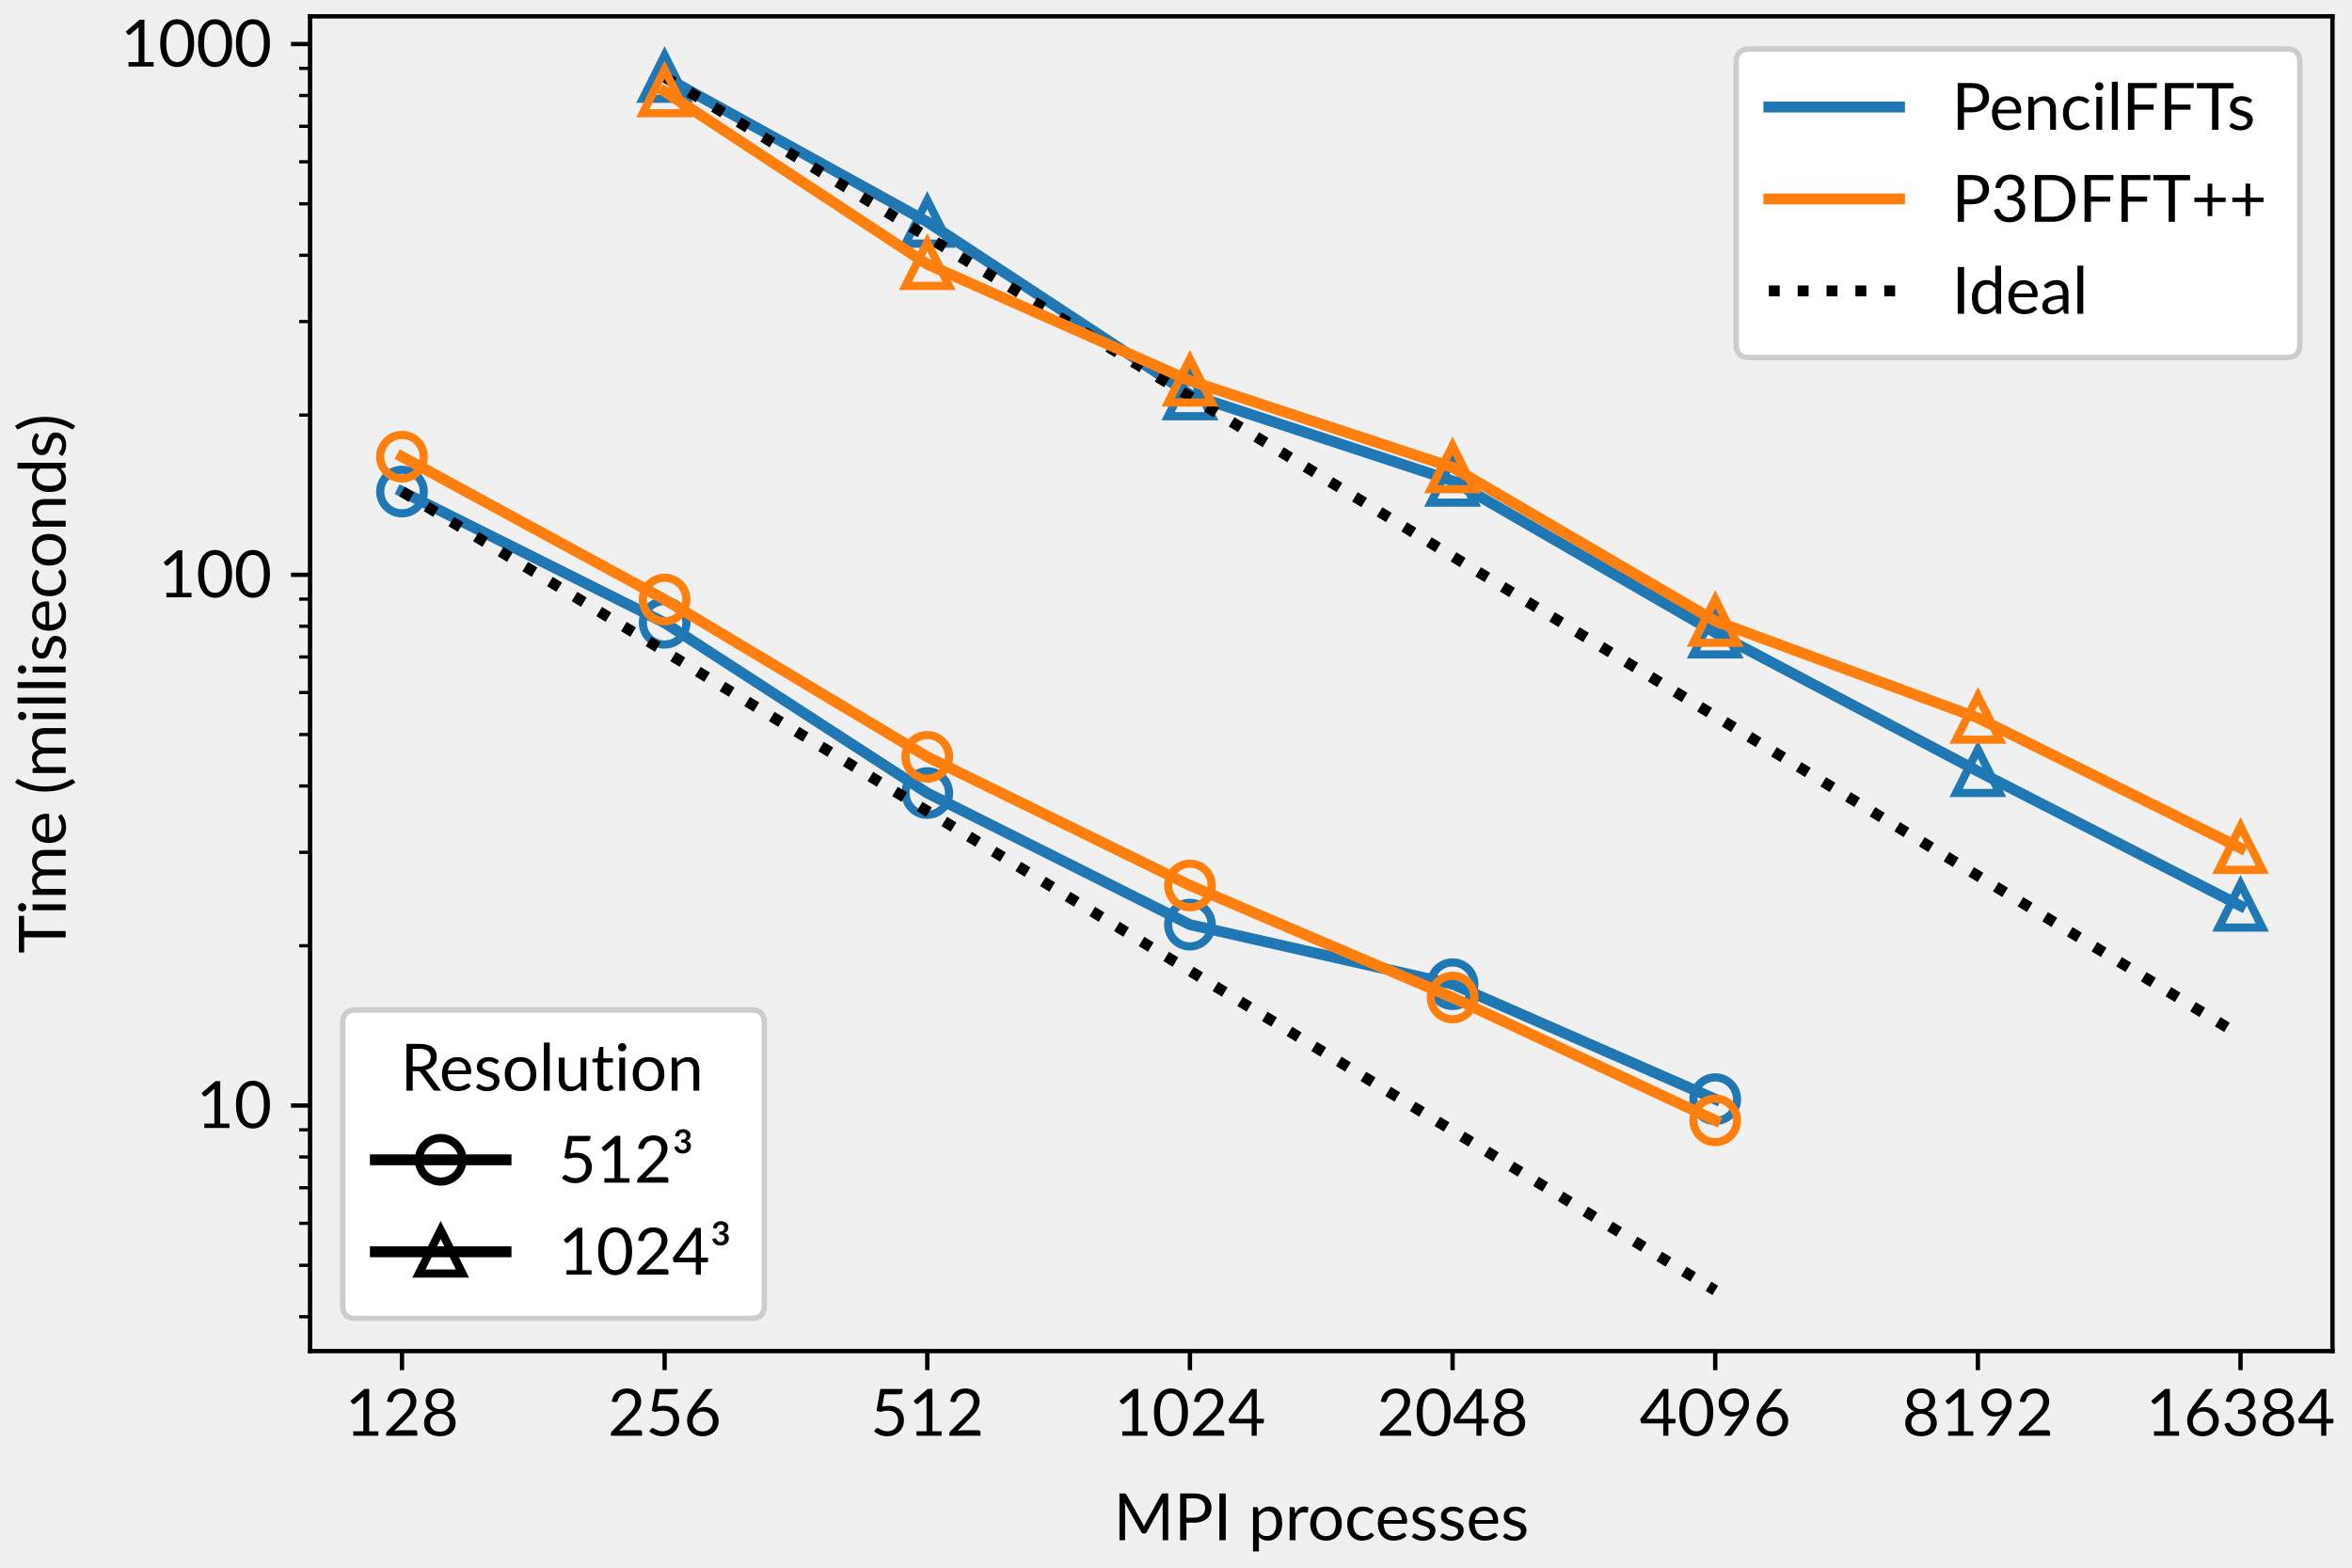
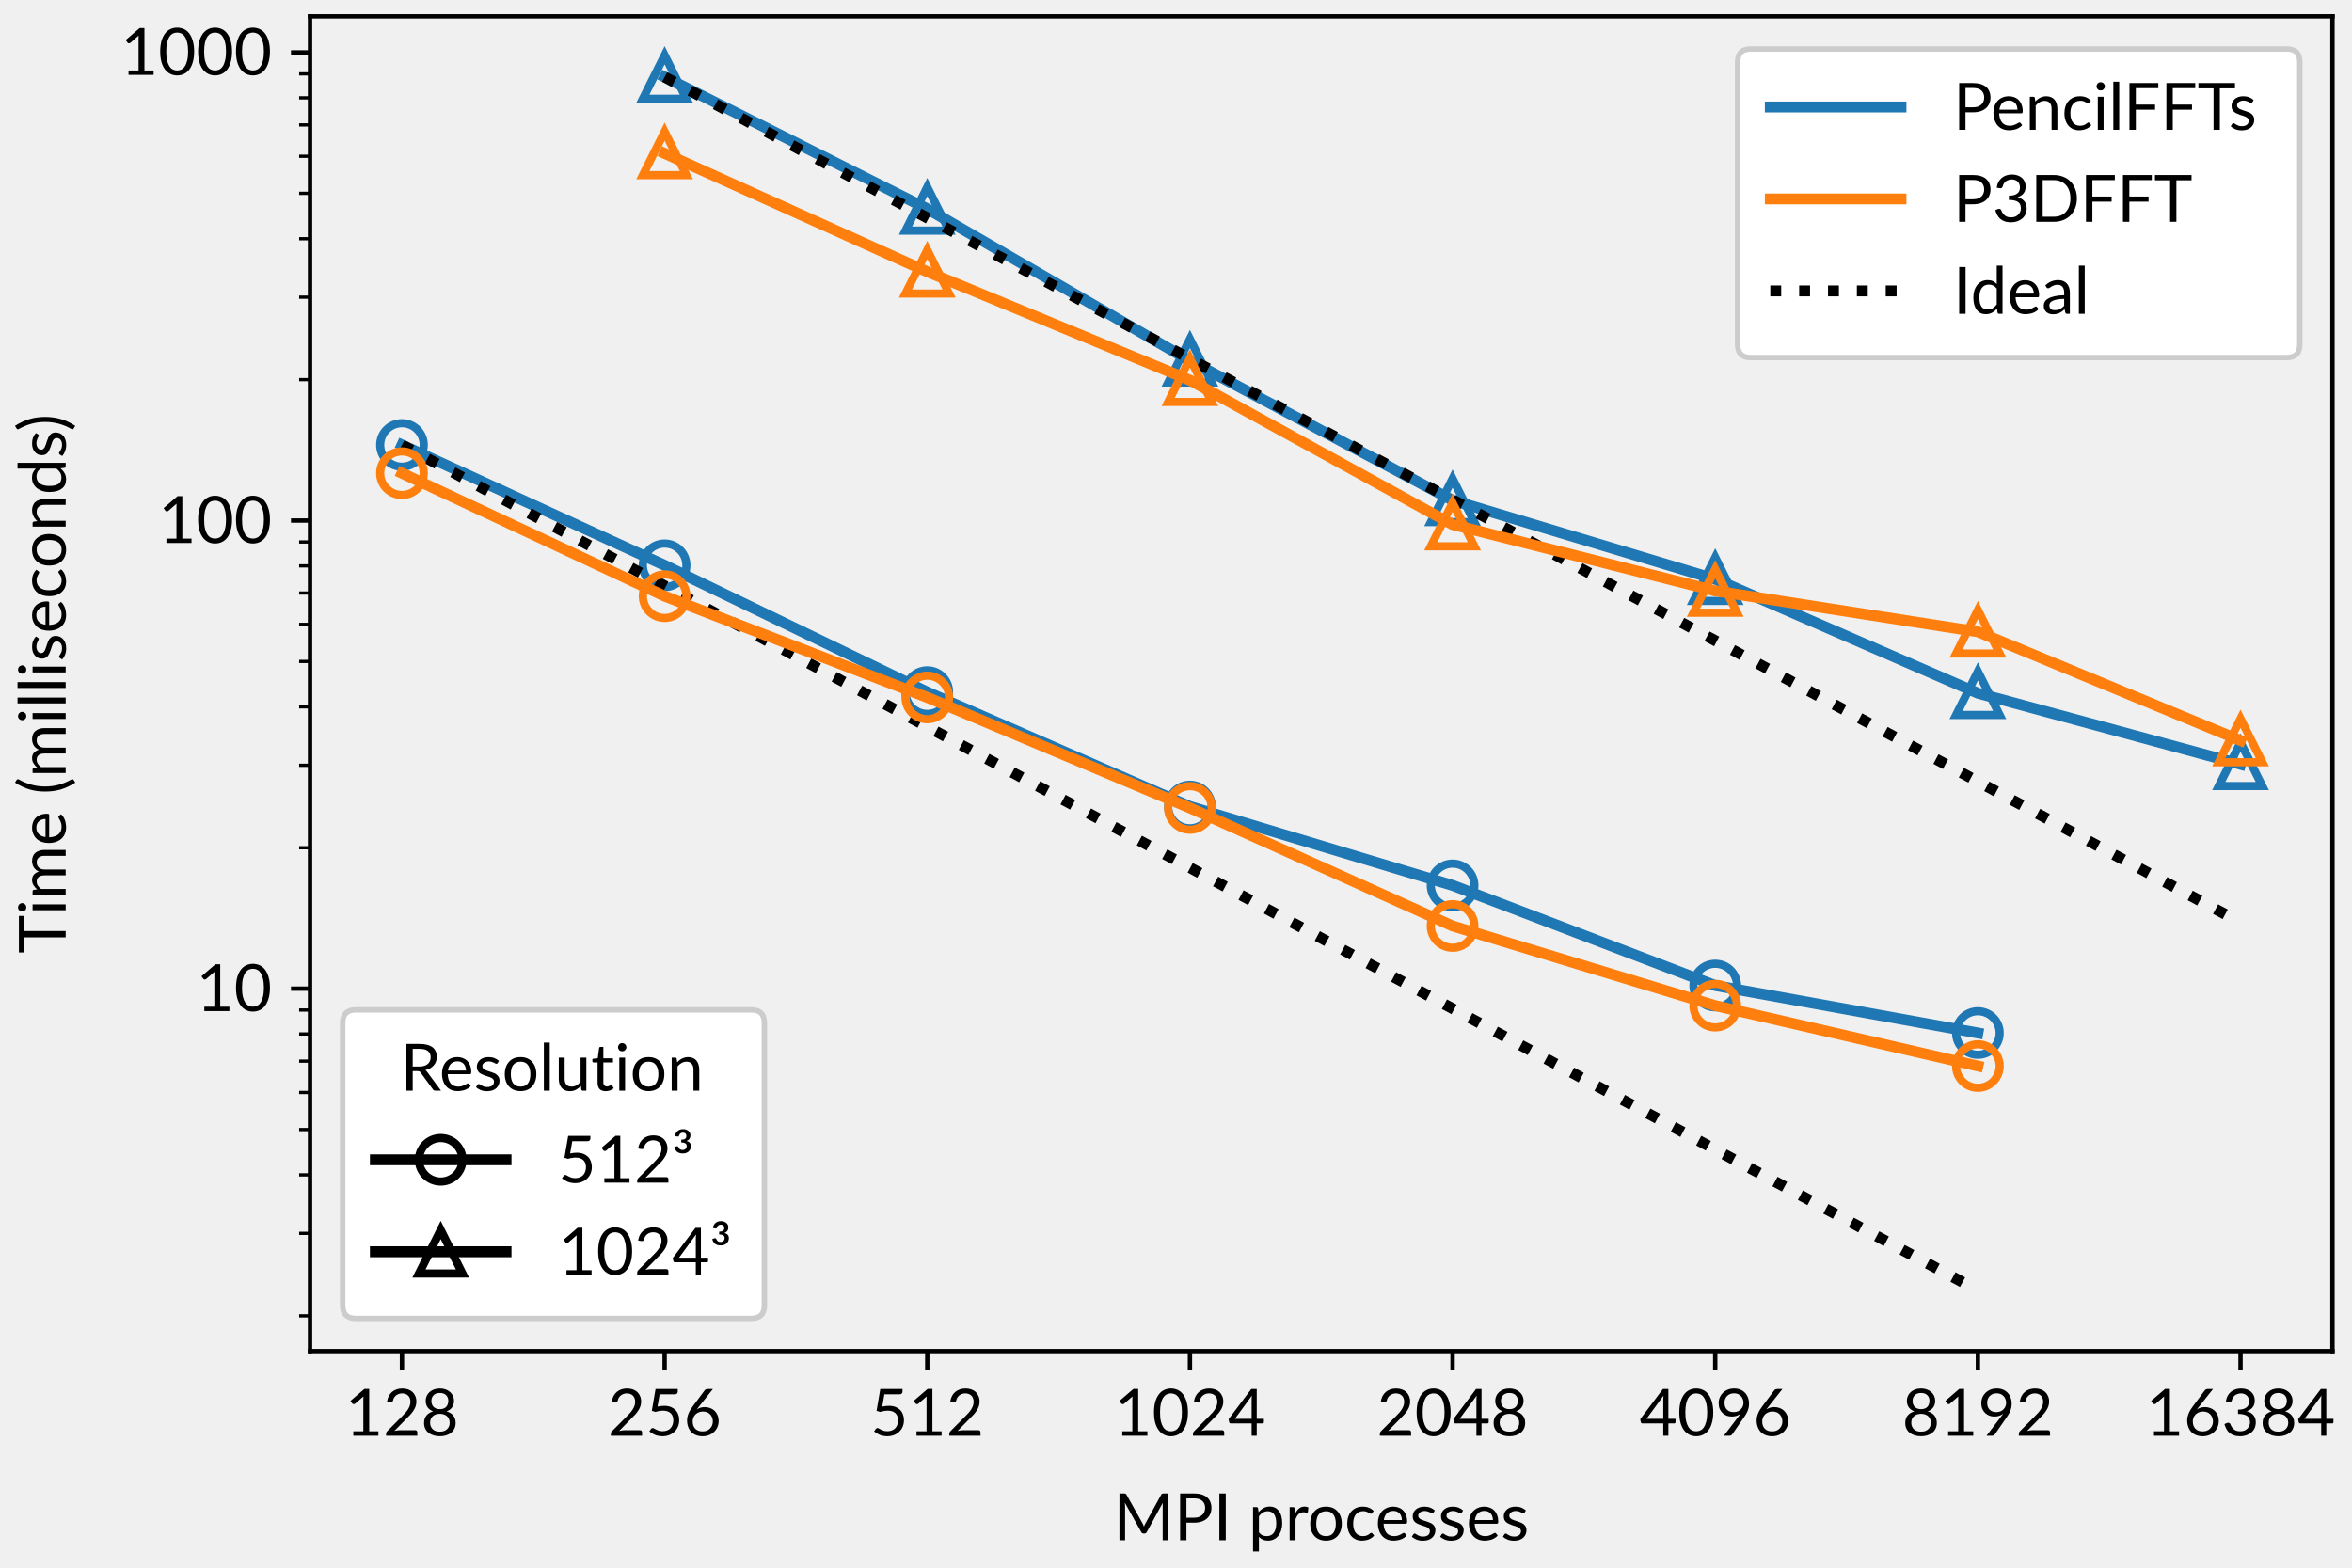
- <svg xmlns="http://www.w3.org/2000/svg" xmlns:xlink="http://www.w3.org/1999/xlink" height="288pt" version="1.1" viewBox="0 0 432 288" width="432pt">
+ <svg xmlns="http://www.w3.org/2000/svg" xmlns:xlink="http://www.w3.org/1999/xlink" version="1.1" viewBox="0 0 432 288">
  <defs>
    <style type="text/css">
*{stroke-linecap:butt;stroke-linejoin:round;}
  </style>
  </defs>
  <g id="figure_1">
    <g id="patch_1">
      <path d="M 0 288  L 432 288  L 432 0  L 0 0  z " style="fill:none;" />
    </g>
    <g id="axes_1">
      <g id="patch_2">
        <path d="M 56.946 248.209  L 428.412 248.209  L 428.412 3  L 56.946 3  z " style="fill:none;" />
      </g>
      <g id="matplotlib.axis_1">
        <g id="xtick_1">
          <g id="line2d_1">
            <defs>
              <path d="M 0 0  L 0 3.5  " id="medcc079435" style="stroke:#000000;stroke-width:0.8;" />
            </defs>
            <g>
              <use style="fill-opacity:0;stroke:#000000;stroke-width:0.8;" x="73.831" xlink:href="#medcc079435" y="248.209" />
            </g>
          </g>
          <g id="text_1">
            <g transform="translate(63.3907 264.0585)">
              <text>
                <tspan style="font-family:Lato;font-size:12px;font-style:medium;font-weight:medium;" x="0 6.96 13.92" y="-0.297">128</tspan>
              </text>
            </g>
          </g>
        </g>
        <g id="xtick_2">
          <g id="line2d_2">
            <g>
              <use style="fill-opacity:0;stroke:#000000;stroke-width:0.8;" x="122.073" xlink:href="#medcc079435" y="248.209" />
            </g>
          </g>
          <g id="text_2">
            <g transform="translate(111.6331 264.0585)">
              <text>
                <tspan style="font-family:Lato;font-size:12px;font-style:medium;font-weight:medium;" x="0 6.96 13.92" y="-0.297">256</tspan>
              </text>
            </g>
          </g>
        </g>
        <g id="xtick_3">
          <g id="line2d_3">
            <g>
              <use style="fill-opacity:0;stroke:#000000;stroke-width:0.8;" x="170.315" xlink:href="#medcc079435" y="248.209" />
            </g>
          </g>
          <g id="text_3">
            <g transform="translate(159.8754 264.0585)">
              <text>
                <tspan style="font-family:Lato;font-size:12px;font-style:medium;font-weight:medium;" x="0 6.96 13.92" y="-0.297">512</tspan>
              </text>
            </g>
          </g>
        </g>
        <g id="xtick_4">
          <g id="line2d_4">
            <g>
              <use style="fill-opacity:0;stroke:#000000;stroke-width:0.8;" x="218.558" xlink:href="#medcc079435" y="248.209" />
            </g>
          </g>
          <g id="text_4">
            <g transform="translate(204.6378 264.0585)">
              <text>
                <tspan style="font-family:Lato;font-size:12px;font-style:medium;font-weight:medium;" x="0 6.96 13.92 20.88" y="-0.297">1024</tspan>
              </text>
            </g>
          </g>
        </g>
        <g id="xtick_5">
          <g id="line2d_5">
            <g>
              <use style="fill-opacity:0;stroke:#000000;stroke-width:0.8;" x="266.8" xlink:href="#medcc079435" y="248.209" />
            </g>
          </g>
          <g id="text_5">
            <g transform="translate(252.8802 264.0585)">
              <text>
                <tspan style="font-family:Lato;font-size:12px;font-style:medium;font-weight:medium;" x="0 6.96 13.92 20.88" y="-0.297">2048</tspan>
              </text>
            </g>
          </g>
        </g>
        <g id="xtick_6">
          <g id="line2d_6">
            <g>
              <use style="fill-opacity:0;stroke:#000000;stroke-width:0.8;" x="315.043" xlink:href="#medcc079435" y="248.209" />
            </g>
          </g>
          <g id="text_6">
            <g transform="translate(301.1226 264.0585)">
              <text>
                <tspan style="font-family:Lato;font-size:12px;font-style:medium;font-weight:medium;" x="0 6.96 13.92 20.88" y="-0.297">4096</tspan>
              </text>
            </g>
          </g>
        </g>
        <g id="xtick_7">
          <g id="line2d_7">
            <g>
              <use style="fill-opacity:0;stroke:#000000;stroke-width:0.8;" x="363.285" xlink:href="#medcc079435" y="248.209" />
            </g>
          </g>
          <g id="text_7">
            <g transform="translate(349.3649 264.0585)">
              <text>
                <tspan style="font-family:Lato;font-size:12px;font-style:medium;font-weight:medium;" x="0 6.96 13.92 20.88" y="-0.297">8192</tspan>
              </text>
            </g>
          </g>
        </g>
        <g id="xtick_8">
          <g id="line2d_8">
            <g>
              <use style="fill-opacity:0;stroke:#000000;stroke-width:0.8;" x="411.527" xlink:href="#medcc079435" y="248.209" />
            </g>
          </g>
          <g id="text_8">
            <g transform="translate(394.1273 264.0585)">
              <text>
                <tspan style="font-family:Lato;font-size:12px;font-style:medium;font-weight:medium;" x="0 6.96 13.92 20.88 27.84" y="-0.297">16384</tspan>
              </text>
            </g>
          </g>
        </g>
        <g id="text_9">
          <text style="font-family:Lato;font-size:12px;font-style:normal;font-weight:medium;text-anchor:middle;" transform="rotate(-0, 242.679, 282.9541)" x="242.679" y="282.954">MPI processes</text>
        </g>
      </g>
      <g id="matplotlib.axis_2">
        <g id="ytick_1">
          <g id="line2d_9">
            <defs>
              <path d="M 0 0  L -3.5 0  " id="m91f666bde1" style="stroke:#000000;stroke-width:0.8;" />
            </defs>
            <g>
-               <use style="fill-opacity:0;stroke:#000000;stroke-width:0.8;" x="56.946" xlink:href="#m91f666bde1" y="203.099" />
+               <use style="fill-opacity:0;stroke:#000000;stroke-width:0.8;" x="56.946" xlink:href="#m91f666bde1" y="181.622" />
            </g>
          </g>
          <g id="text_10">
-             <g transform="translate(36.02587 207.5238)">
+             <g transform="translate(36.02587 186.0468)">
              <text>
                <tspan style="font-family:Lato;font-size:12px;font-style:medium;font-weight:medium;" x="0 6.96" y="-0.297">10</tspan>
              </text>
            </g>
          </g>
        </g>
        <g id="ytick_2">
          <g id="line2d_10">
            <g>
-               <use style="fill-opacity:0;stroke:#000000;stroke-width:0.8;" x="56.946" xlink:href="#m91f666bde1" y="105.596" />
+               <use style="fill-opacity:0;stroke:#000000;stroke-width:0.8;" x="56.946" xlink:href="#m91f666bde1" y="95.627" />
            </g>
          </g>
          <g id="text_11">
-             <g transform="translate(29.06586 110.0209)">
+             <g transform="translate(29.06586 100.052)">
              <text>
                <tspan style="font-family:Lato;font-size:12px;font-style:medium;font-weight:medium;" x="0 6.96 13.92" y="-0.297">100</tspan>
              </text>
            </g>
          </g>
        </g>
        <g id="ytick_3">
          <g id="line2d_11">
            <g>
-               <use style="fill-opacity:0;stroke:#000000;stroke-width:0.8;" x="56.946" xlink:href="#m91f666bde1" y="8.093" />
+               <use style="fill-opacity:0;stroke:#000000;stroke-width:0.8;" x="56.946" xlink:href="#m91f666bde1" y="9.632" />
            </g>
          </g>
          <g id="text_12">
-             <g transform="translate(22.10587 12.51793)">
+             <g transform="translate(22.10587 14.05719)">
              <text>
                <tspan style="font-family:Lato;font-size:12px;font-style:medium;font-weight:medium;" x="0 6.96 13.92 20.88" y="-0.297">1000</tspan>
              </text>
            </g>
          </g>
        </g>
        <g id="ytick_4">
          <g id="line2d_12">
            <defs>
              <path d="M 0 0  L -2 0  " id="mb1fdb361b1" style="stroke:#000000;stroke-width:0.6;" />
            </defs>
            <g>
-               <use style="fill-opacity:0;stroke:#000000;stroke-width:0.6;" x="56.946" xlink:href="#mb1fdb361b1" y="241.899" />
+               <use style="fill-opacity:0;stroke:#000000;stroke-width:0.6;" x="56.946" xlink:href="#mb1fdb361b1" y="241.73" />
            </g>
          </g>
        </g>
        <g id="ytick_5">
          <g id="line2d_13">
            <g>
-               <use style="fill-opacity:0;stroke:#000000;stroke-width:0.6;" x="56.946" xlink:href="#mb1fdb361b1" y="232.45" />
+               <use style="fill-opacity:0;stroke:#000000;stroke-width:0.6;" x="56.946" xlink:href="#mb1fdb361b1" y="226.587" />
            </g>
          </g>
        </g>
        <g id="ytick_6">
          <g id="line2d_14">
            <g>
-               <use style="fill-opacity:0;stroke:#000000;stroke-width:0.6;" x="56.946" xlink:href="#mb1fdb361b1" y="224.73" />
+               <use style="fill-opacity:0;stroke:#000000;stroke-width:0.6;" x="56.946" xlink:href="#mb1fdb361b1" y="215.843" />
            </g>
          </g>
        </g>
        <g id="ytick_7">
          <g id="line2d_15">
            <g>
-               <use style="fill-opacity:0;stroke:#000000;stroke-width:0.6;" x="56.946" xlink:href="#mb1fdb361b1" y="218.202" />
+               <use style="fill-opacity:0;stroke:#000000;stroke-width:0.6;" x="56.946" xlink:href="#mb1fdb361b1" y="207.509" />
            </g>
          </g>
        </g>
        <g id="ytick_8">
          <g id="line2d_16">
            <g>
-               <use style="fill-opacity:0;stroke:#000000;stroke-width:0.6;" x="56.946" xlink:href="#mb1fdb361b1" y="212.548" />
+               <use style="fill-opacity:0;stroke:#000000;stroke-width:0.6;" x="56.946" xlink:href="#mb1fdb361b1" y="200.7" />
            </g>
          </g>
        </g>
        <g id="ytick_9">
          <g id="line2d_17">
            <g>
-               <use style="fill-opacity:0;stroke:#000000;stroke-width:0.6;" x="56.946" xlink:href="#mb1fdb361b1" y="207.56" />
+               <use style="fill-opacity:0;stroke:#000000;stroke-width:0.6;" x="56.946" xlink:href="#mb1fdb361b1" y="194.943" />
            </g>
          </g>
        </g>
        <g id="ytick_10">
          <g id="line2d_18">
            <g>
-               <use style="fill-opacity:0;stroke:#000000;stroke-width:0.6;" x="56.946" xlink:href="#mb1fdb361b1" y="173.748" />
+               <use style="fill-opacity:0;stroke:#000000;stroke-width:0.6;" x="56.946" xlink:href="#mb1fdb361b1" y="189.956" />
            </g>
          </g>
        </g>
        <g id="ytick_11">
          <g id="line2d_19">
            <g>
-               <use style="fill-opacity:0;stroke:#000000;stroke-width:0.6;" x="56.946" xlink:href="#mb1fdb361b1" y="156.578" />
+               <use style="fill-opacity:0;stroke:#000000;stroke-width:0.6;" x="56.946" xlink:href="#mb1fdb361b1" y="185.557" />
            </g>
          </g>
        </g>
        <g id="ytick_12">
          <g id="line2d_20">
            <g>
-               <use style="fill-opacity:0;stroke:#000000;stroke-width:0.6;" x="56.946" xlink:href="#mb1fdb361b1" y="144.396" />
+               <use style="fill-opacity:0;stroke:#000000;stroke-width:0.6;" x="56.946" xlink:href="#mb1fdb361b1" y="155.735" />
            </g>
          </g>
        </g>
        <g id="ytick_13">
          <g id="line2d_21">
            <g>
-               <use style="fill-opacity:0;stroke:#000000;stroke-width:0.6;" x="56.946" xlink:href="#mb1fdb361b1" y="134.947" />
+               <use style="fill-opacity:0;stroke:#000000;stroke-width:0.6;" x="56.946" xlink:href="#mb1fdb361b1" y="140.592" />
            </g>
          </g>
        </g>
        <g id="ytick_14">
          <g id="line2d_22">
            <g>
-               <use style="fill-opacity:0;stroke:#000000;stroke-width:0.6;" x="56.946" xlink:href="#mb1fdb361b1" y="127.227" />
+               <use style="fill-opacity:0;stroke:#000000;stroke-width:0.6;" x="56.946" xlink:href="#mb1fdb361b1" y="129.848" />
            </g>
          </g>
        </g>
        <g id="ytick_15">
          <g id="line2d_23">
            <g>
-               <use style="fill-opacity:0;stroke:#000000;stroke-width:0.6;" x="56.946" xlink:href="#mb1fdb361b1" y="120.699" />
+               <use style="fill-opacity:0;stroke:#000000;stroke-width:0.6;" x="56.946" xlink:href="#mb1fdb361b1" y="121.514" />
            </g>
          </g>
        </g>
        <g id="ytick_16">
          <g id="line2d_24">
            <g>
-               <use style="fill-opacity:0;stroke:#000000;stroke-width:0.6;" x="56.946" xlink:href="#mb1fdb361b1" y="115.045" />
+               <use style="fill-opacity:0;stroke:#000000;stroke-width:0.6;" x="56.946" xlink:href="#mb1fdb361b1" y="114.705" />
            </g>
          </g>
        </g>
        <g id="ytick_17">
          <g id="line2d_25">
            <g>
-               <use style="fill-opacity:0;stroke:#000000;stroke-width:0.6;" x="56.946" xlink:href="#mb1fdb361b1" y="110.057" />
+               <use style="fill-opacity:0;stroke:#000000;stroke-width:0.6;" x="56.946" xlink:href="#mb1fdb361b1" y="108.948" />
            </g>
          </g>
        </g>
        <g id="ytick_18">
          <g id="line2d_26">
            <g>
-               <use style="fill-opacity:0;stroke:#000000;stroke-width:0.6;" x="56.946" xlink:href="#mb1fdb361b1" y="76.245" />
+               <use style="fill-opacity:0;stroke:#000000;stroke-width:0.6;" x="56.946" xlink:href="#mb1fdb361b1" y="103.961" />
            </g>
          </g>
        </g>
        <g id="ytick_19">
          <g id="line2d_27">
            <g>
-               <use style="fill-opacity:0;stroke:#000000;stroke-width:0.6;" x="56.946" xlink:href="#mb1fdb361b1" y="59.075" />
+               <use style="fill-opacity:0;stroke:#000000;stroke-width:0.6;" x="56.946" xlink:href="#mb1fdb361b1" y="99.562" />
            </g>
          </g>
        </g>
        <g id="ytick_20">
          <g id="line2d_28">
            <g>
-               <use style="fill-opacity:0;stroke:#000000;stroke-width:0.6;" x="56.946" xlink:href="#mb1fdb361b1" y="46.893" />
+               <use style="fill-opacity:0;stroke:#000000;stroke-width:0.6;" x="56.946" xlink:href="#mb1fdb361b1" y="69.74" />
            </g>
          </g>
        </g>
        <g id="ytick_21">
          <g id="line2d_29">
            <g>
-               <use style="fill-opacity:0;stroke:#000000;stroke-width:0.6;" x="56.946" xlink:href="#mb1fdb361b1" y="37.444" />
+               <use style="fill-opacity:0;stroke:#000000;stroke-width:0.6;" x="56.946" xlink:href="#mb1fdb361b1" y="54.597" />
            </g>
          </g>
        </g>
        <g id="ytick_22">
          <g id="line2d_30">
            <g>
-               <use style="fill-opacity:0;stroke:#000000;stroke-width:0.6;" x="56.946" xlink:href="#mb1fdb361b1" y="29.724" />
+               <use style="fill-opacity:0;stroke:#000000;stroke-width:0.6;" x="56.946" xlink:href="#mb1fdb361b1" y="43.853" />
            </g>
          </g>
        </g>
        <g id="ytick_23">
          <g id="line2d_31">
            <g>
-               <use style="fill-opacity:0;stroke:#000000;stroke-width:0.6;" x="56.946" xlink:href="#mb1fdb361b1" y="23.196" />
+               <use style="fill-opacity:0;stroke:#000000;stroke-width:0.6;" x="56.946" xlink:href="#mb1fdb361b1" y="35.519" />
            </g>
          </g>
        </g>
        <g id="ytick_24">
          <g id="line2d_32">
            <g>
-               <use style="fill-opacity:0;stroke:#000000;stroke-width:0.6;" x="56.946" xlink:href="#mb1fdb361b1" y="17.542" />
+               <use style="fill-opacity:0;stroke:#000000;stroke-width:0.6;" x="56.946" xlink:href="#mb1fdb361b1" y="28.71" />
            </g>
          </g>
        </g>
        <g id="ytick_25">
          <g id="line2d_33">
            <g>
-               <use style="fill-opacity:0;stroke:#000000;stroke-width:0.6;" x="56.946" xlink:href="#mb1fdb361b1" y="12.554" />
+               <use style="fill-opacity:0;stroke:#000000;stroke-width:0.6;" x="56.946" xlink:href="#mb1fdb361b1" y="22.953" />
+             </g>
+           </g>
+         </g>
+         <g id="ytick_26">
+           <g id="line2d_34">
+             <g>
+               <use style="fill-opacity:0;stroke:#000000;stroke-width:0.6;" x="56.946" xlink:href="#mb1fdb361b1" y="17.966" />
+             </g>
+           </g>
+         </g>
+         <g id="ytick_27">
+           <g id="line2d_35">
+             <g>
+               <use style="fill-opacity:0;stroke:#000000;stroke-width:0.6;" x="56.946" xlink:href="#mb1fdb361b1" y="13.567" />
            </g>
          </g>
        </g>
        <g id="text_13">
          <text style="font-family:Lato;font-size:12px;font-style:normal;font-weight:medium;text-anchor:middle;" transform="rotate(-90, 12.06024, 125.6044)" x="12.06" y="125.604">Time (milliseconds)</text>
        </g>
      </g>
-       <g id="line2d_34">
-         <path clip-path="url(#paa636e5124)" d="M 73.831 90.306  L 122.073 114.41  L 170.315 145.685  L 218.558 169.866  L 266.8 180.805  L 315.043 201.928  " style="fill:none;stroke:#1f77b4;stroke-linecap:square;stroke-width:2;" />
+       <g id="line2d_36">
+         <path clip-path="url(#paa636e5124)" d="M 73.831 81.741  L 122.073 103.853  L 170.315 127.148  L 218.558 148.165  L 266.8 162.652  L 315.043 181.051  L 363.285 189.77  " style="fill:none;stroke:#1f77b4;stroke-linecap:square;stroke-width:2;" />
        <defs>
          <path d="M 0 4  C 1.061 4 2.078 3.579 2.828 2.828  C 3.579 2.078 4 1.061 4 0  C 4 -1.061 3.579 -2.078 2.828 -2.828  C 2.078 -3.579 1.061 -4 0 -4  C -1.061 -4 -2.078 -3.579 -2.828 -2.828  C -3.579 -2.078 -4 -1.061 -4 0  C -4 1.061 -3.579 2.078 -2.828 2.828  C -2.078 3.579 -1.061 4 0 4  z " id="m6b73812a2a" style="stroke:#1f77b4;stroke-width:1.5;" />
        </defs>
        <g clip-path="url(#paa636e5124)">
-           <use style="fill-opacity:0;stroke:#1f77b4;stroke-width:1.5;" x="73.831" xlink:href="#m6b73812a2a" y="90.306" />
-           <use style="fill-opacity:0;stroke:#1f77b4;stroke-width:1.5;" x="122.073" xlink:href="#m6b73812a2a" y="114.41" />
-           <use style="fill-opacity:0;stroke:#1f77b4;stroke-width:1.5;" x="170.315" xlink:href="#m6b73812a2a" y="145.685" />
-           <use style="fill-opacity:0;stroke:#1f77b4;stroke-width:1.5;" x="218.558" xlink:href="#m6b73812a2a" y="169.866" />
-           <use style="fill-opacity:0;stroke:#1f77b4;stroke-width:1.5;" x="266.8" xlink:href="#m6b73812a2a" y="180.805" />
-           <use style="fill-opacity:0;stroke:#1f77b4;stroke-width:1.5;" x="315.043" xlink:href="#m6b73812a2a" y="201.928" />
-         </g>
-       </g>
-       <g id="line2d_35">
-         <path clip-path="url(#paa636e5124)" d="M 73.831 90.306  L 122.073 119.657  L 170.315 149.009  L 218.558 178.36  L 266.8 207.711  L 315.043 237.063  " style="fill:none;stroke:#000000;stroke-dasharray:2,3.3;stroke-dashoffset:0;stroke-width:2;" />
-       </g>
-       <g id="line2d_36">
-         <path clip-path="url(#paa636e5124)" d="M 73.831 83.895  L 122.073 110.135  L 170.315 139.037  L 218.558 162.662  L 266.8 183.257  L 315.043 205.827  " style="fill:none;stroke:#ff7f0e;stroke-linecap:square;stroke-width:2;" />
+           <use style="fill-opacity:0;stroke:#1f77b4;stroke-width:1.5;" x="73.831" xlink:href="#m6b73812a2a" y="81.741" />
+           <use style="fill-opacity:0;stroke:#1f77b4;stroke-width:1.5;" x="122.073" xlink:href="#m6b73812a2a" y="103.853" />
+           <use style="fill-opacity:0;stroke:#1f77b4;stroke-width:1.5;" x="170.315" xlink:href="#m6b73812a2a" y="127.148" />
+           <use style="fill-opacity:0;stroke:#1f77b4;stroke-width:1.5;" x="218.558" xlink:href="#m6b73812a2a" y="148.165" />
+           <use style="fill-opacity:0;stroke:#1f77b4;stroke-width:1.5;" x="266.8" xlink:href="#m6b73812a2a" y="162.652" />
+           <use style="fill-opacity:0;stroke:#1f77b4;stroke-width:1.5;" x="315.043" xlink:href="#m6b73812a2a" y="181.051" />
+           <use style="fill-opacity:0;stroke:#1f77b4;stroke-width:1.5;" x="363.285" xlink:href="#m6b73812a2a" y="189.77" />
+         </g>
+       </g>
+       <g id="line2d_37">
+         <path clip-path="url(#paa636e5124)" d="M 73.831 81.741  L 122.073 107.628  L 170.315 133.515  L 218.558 159.402  L 266.8 185.289  L 315.043 211.176  L 363.285 237.063  " style="fill:none;stroke:#000000;stroke-dasharray:2,3.3;stroke-dashoffset:0;stroke-width:2;" />
+       </g>
+       <g id="line2d_38">
+         <path clip-path="url(#paa636e5124)" d="M 73.831 86.933  L 122.073 109.524  L 170.315 128.127  L 218.558 148.423  L 266.8 170.112  L 315.043 184.747  L 363.285 195.844  " style="fill:none;stroke:#ff7f0e;stroke-linecap:square;stroke-width:2;" />
        <defs>
          <path d="M 0 4  C 1.061 4 2.078 3.579 2.828 2.828  C 3.579 2.078 4 1.061 4 0  C 4 -1.061 3.579 -2.078 2.828 -2.828  C 2.078 -3.579 1.061 -4 0 -4  C -1.061 -4 -2.078 -3.579 -2.828 -2.828  C -3.579 -2.078 -4 -1.061 -4 0  C -4 1.061 -3.579 2.078 -2.828 2.828  C -2.078 3.579 -1.061 4 0 4  z " id="m586d8b2ad3" style="stroke:#ff7f0e;stroke-width:1.5;" />
        </defs>
        <g clip-path="url(#paa636e5124)">
-           <use style="fill-opacity:0;stroke:#ff7f0e;stroke-width:1.5;" x="73.831" xlink:href="#m586d8b2ad3" y="83.895" />
-           <use style="fill-opacity:0;stroke:#ff7f0e;stroke-width:1.5;" x="122.073" xlink:href="#m586d8b2ad3" y="110.135" />
-           <use style="fill-opacity:0;stroke:#ff7f0e;stroke-width:1.5;" x="170.315" xlink:href="#m586d8b2ad3" y="139.037" />
-           <use style="fill-opacity:0;stroke:#ff7f0e;stroke-width:1.5;" x="218.558" xlink:href="#m586d8b2ad3" y="162.662" />
-           <use style="fill-opacity:0;stroke:#ff7f0e;stroke-width:1.5;" x="266.8" xlink:href="#m586d8b2ad3" y="183.257" />
-           <use style="fill-opacity:0;stroke:#ff7f0e;stroke-width:1.5;" x="315.043" xlink:href="#m586d8b2ad3" y="205.827" />
-         </g>
-       </g>
-       <g id="line2d_37">
-         <path clip-path="url(#paa636e5124)" d="M 122.073 14.146  L 170.315 40.761  L 218.558 72.463  L 266.8 88.338  L 315.043 116.221  L 363.285 141.682  L 411.527 166.403  " style="fill:none;stroke:#1f77b4;stroke-linecap:square;stroke-width:2;" />
+           <use style="fill-opacity:0;stroke:#ff7f0e;stroke-width:1.5;" x="73.831" xlink:href="#m586d8b2ad3" y="86.933" />
+           <use style="fill-opacity:0;stroke:#ff7f0e;stroke-width:1.5;" x="122.073" xlink:href="#m586d8b2ad3" y="109.524" />
+           <use style="fill-opacity:0;stroke:#ff7f0e;stroke-width:1.5;" x="170.315" xlink:href="#m586d8b2ad3" y="128.127" />
+           <use style="fill-opacity:0;stroke:#ff7f0e;stroke-width:1.5;" x="218.558" xlink:href="#m586d8b2ad3" y="148.423" />
+           <use style="fill-opacity:0;stroke:#ff7f0e;stroke-width:1.5;" x="266.8" xlink:href="#m586d8b2ad3" y="170.112" />
+           <use style="fill-opacity:0;stroke:#ff7f0e;stroke-width:1.5;" x="315.043" xlink:href="#m586d8b2ad3" y="184.747" />
+           <use style="fill-opacity:0;stroke:#ff7f0e;stroke-width:1.5;" x="363.285" xlink:href="#m586d8b2ad3" y="195.844" />
+         </g>
+       </g>
+       <g id="line2d_39">
+         <path clip-path="url(#paa636e5124)" d="M 122.073 14.146  L 170.315 38.365  L 218.558 66.275  L 266.8 91.915  L 315.043 106.397  L 363.285 127.346  L 411.527 140.407  " style="fill:none;stroke:#1f77b4;stroke-linecap:square;stroke-width:2;" />
        <defs>
          <path d="M 0 -4  L -4 4  L 4 4  z " id="m379e5a9889" style="stroke:#1f77b4;stroke-linejoin:miter;stroke-width:1.5;" />
        </defs>
        <g clip-path="url(#paa636e5124)">
          <use style="fill-opacity:0;stroke:#1f77b4;stroke-linejoin:miter;stroke-width:1.5;" x="122.073" xlink:href="#m379e5a9889" y="14.146" />
-           <use style="fill-opacity:0;stroke:#1f77b4;stroke-linejoin:miter;stroke-width:1.5;" x="170.315" xlink:href="#m379e5a9889" y="40.761" />
-           <use style="fill-opacity:0;stroke:#1f77b4;stroke-linejoin:miter;stroke-width:1.5;" x="218.558" xlink:href="#m379e5a9889" y="72.463" />
-           <use style="fill-opacity:0;stroke:#1f77b4;stroke-linejoin:miter;stroke-width:1.5;" x="266.8" xlink:href="#m379e5a9889" y="88.338" />
-           <use style="fill-opacity:0;stroke:#1f77b4;stroke-linejoin:miter;stroke-width:1.5;" x="315.043" xlink:href="#m379e5a9889" y="116.221" />
-           <use style="fill-opacity:0;stroke:#1f77b4;stroke-linejoin:miter;stroke-width:1.5;" x="363.285" xlink:href="#m379e5a9889" y="141.682" />
-           <use style="fill-opacity:0;stroke:#1f77b4;stroke-linejoin:miter;stroke-width:1.5;" x="411.527" xlink:href="#m379e5a9889" y="166.403" />
-         </g>
-       </g>
-       <g id="line2d_38">
-         <path clip-path="url(#paa636e5124)" d="M 122.073 14.146  L 170.315 43.497  L 218.558 72.849  L 266.8 102.2  L 315.043 131.551  L 363.285 160.903  L 411.527 190.254  " style="fill:none;stroke:#000000;stroke-dasharray:2,3.3;stroke-dashoffset:0;stroke-width:2;" />
-       </g>
-       <g id="line2d_39">
-         <path clip-path="url(#paa636e5124)" d="M 122.073 16.805  L 170.315 48.528  L 218.558 69.948  L 266.8 85.869  L 315.043 114.076  L 363.285 131.886  L 411.527 155.8  " style="fill:none;stroke:#ff7f0e;stroke-linecap:square;stroke-width:2;" />
+           <use style="fill-opacity:0;stroke:#1f77b4;stroke-linejoin:miter;stroke-width:1.5;" x="170.315" xlink:href="#m379e5a9889" y="38.365" />
+           <use style="fill-opacity:0;stroke:#1f77b4;stroke-linejoin:miter;stroke-width:1.5;" x="218.558" xlink:href="#m379e5a9889" y="66.275" />
+           <use style="fill-opacity:0;stroke:#1f77b4;stroke-linejoin:miter;stroke-width:1.5;" x="266.8" xlink:href="#m379e5a9889" y="91.915" />
+           <use style="fill-opacity:0;stroke:#1f77b4;stroke-linejoin:miter;stroke-width:1.5;" x="315.043" xlink:href="#m379e5a9889" y="106.397" />
+           <use style="fill-opacity:0;stroke:#1f77b4;stroke-linejoin:miter;stroke-width:1.5;" x="363.285" xlink:href="#m379e5a9889" y="127.346" />
+           <use style="fill-opacity:0;stroke:#1f77b4;stroke-linejoin:miter;stroke-width:1.5;" x="411.527" xlink:href="#m379e5a9889" y="140.407" />
+         </g>
+       </g>
+       <g id="line2d_40">
+         <path clip-path="url(#paa636e5124)" d="M 122.073 14.146  L 170.315 40.033  L 218.558 65.92  L 266.8 91.807  L 315.043 117.694  L 363.285 143.581  L 411.527 169.468  " style="fill:none;stroke:#000000;stroke-dasharray:2,3.3;stroke-dashoffset:0;stroke-width:2;" />
+       </g>
+       <g id="line2d_41">
+         <path clip-path="url(#paa636e5124)" d="M 122.073 28.18  L 170.315 49.922  L 218.558 69.847  L 266.8 96.365  L 315.043 108.56  L 363.285 116.065  L 411.527 136.033  " style="fill:none;stroke:#ff7f0e;stroke-linecap:square;stroke-width:2;" />
        <defs>
          <path d="M 0 -4  L -4 4  L 4 4  z " id="m7edc874373" style="stroke:#ff7f0e;stroke-linejoin:miter;stroke-width:1.5;" />
        </defs>
        <g clip-path="url(#paa636e5124)">
-           <use style="fill-opacity:0;stroke:#ff7f0e;stroke-linejoin:miter;stroke-width:1.5;" x="122.073" xlink:href="#m7edc874373" y="16.805" />
-           <use style="fill-opacity:0;stroke:#ff7f0e;stroke-linejoin:miter;stroke-width:1.5;" x="170.315" xlink:href="#m7edc874373" y="48.528" />
-           <use style="fill-opacity:0;stroke:#ff7f0e;stroke-linejoin:miter;stroke-width:1.5;" x="218.558" xlink:href="#m7edc874373" y="69.948" />
-           <use style="fill-opacity:0;stroke:#ff7f0e;stroke-linejoin:miter;stroke-width:1.5;" x="266.8" xlink:href="#m7edc874373" y="85.869" />
-           <use style="fill-opacity:0;stroke:#ff7f0e;stroke-linejoin:miter;stroke-width:1.5;" x="315.043" xlink:href="#m7edc874373" y="114.076" />
-           <use style="fill-opacity:0;stroke:#ff7f0e;stroke-linejoin:miter;stroke-width:1.5;" x="363.285" xlink:href="#m7edc874373" y="131.886" />
-           <use style="fill-opacity:0;stroke:#ff7f0e;stroke-linejoin:miter;stroke-width:1.5;" x="411.527" xlink:href="#m7edc874373" y="155.8" />
+           <use style="fill-opacity:0;stroke:#ff7f0e;stroke-linejoin:miter;stroke-width:1.5;" x="122.073" xlink:href="#m7edc874373" y="28.18" />
+           <use style="fill-opacity:0;stroke:#ff7f0e;stroke-linejoin:miter;stroke-width:1.5;" x="170.315" xlink:href="#m7edc874373" y="49.922" />
+           <use style="fill-opacity:0;stroke:#ff7f0e;stroke-linejoin:miter;stroke-width:1.5;" x="218.558" xlink:href="#m7edc874373" y="69.847" />
+           <use style="fill-opacity:0;stroke:#ff7f0e;stroke-linejoin:miter;stroke-width:1.5;" x="266.8" xlink:href="#m7edc874373" y="96.365" />
+           <use style="fill-opacity:0;stroke:#ff7f0e;stroke-linejoin:miter;stroke-width:1.5;" x="315.043" xlink:href="#m7edc874373" y="108.56" />
+           <use style="fill-opacity:0;stroke:#ff7f0e;stroke-linejoin:miter;stroke-width:1.5;" x="363.285" xlink:href="#m7edc874373" y="116.065" />
+           <use style="fill-opacity:0;stroke:#ff7f0e;stroke-linejoin:miter;stroke-width:1.5;" x="411.527" xlink:href="#m7edc874373" y="136.033" />
        </g>
      </g>
      <g id="patch_3">
        <path d="M 56.946 248.209  L 56.946 3  " style="fill:none;stroke:#000000;stroke-linecap:square;stroke-linejoin:miter;stroke-width:0.8;" />
      </g>
      <g id="patch_4">
        <path d="M 428.412 248.209  L 428.412 3  " style="fill:none;stroke:#000000;stroke-linecap:square;stroke-linejoin:miter;stroke-width:0.8;" />
      </g>
      <g id="patch_5">
        <path d="M 56.946 248.209  L 428.412 248.209  " style="fill:none;stroke:#000000;stroke-linecap:square;stroke-linejoin:miter;stroke-width:0.8;" />
      </g>
      <g id="patch_6">
        <path d="M 56.946 3  L 428.412 3  " style="fill:none;stroke:#000000;stroke-linecap:square;stroke-linejoin:miter;stroke-width:0.8;" />
      </g>
      <g id="legend_1">
        <g id="patch_7">
-           <path d="M 321.29 65.687  L 420.012 65.687  Q 422.412 65.687 422.412 63.287  L 422.412 11.4  Q 422.412 9 420.012 9  L 321.29 9  Q 318.89 9 318.89 11.4  L 318.89 63.287  Q 318.89 65.687 321.29 65.687  z " style="fill:#ffffff;stroke:#cccccc;stroke-linejoin:miter;" />
-         </g>
-         <g id="line2d_40">
-           <path d="M 324.89 19.65  L 348.89 19.65  " style="fill:none;stroke:#1f77b4;stroke-linecap:square;stroke-width:2;" />
-         </g>
-         <g id="line2d_41" />
+           <path d="M 321.558 65.687  L 420.012 65.687  Q 422.412 65.687 422.412 63.287  L 422.412 11.4  Q 422.412 9 420.012 9  L 321.558 9  Q 319.158 9 319.158 11.4  L 319.158 63.287  Q 319.158 65.687 321.558 65.687  z " style="fill:#ffffff;stroke:#cccccc;stroke-linejoin:miter;" />
+         </g>
+         <g id="line2d_42">
+           <path d="M 325.158 19.65  L 349.158 19.65  " style="fill:none;stroke:#1f77b4;stroke-linecap:square;stroke-width:2;" />
+         </g>
+         <g id="line2d_43" />
        <g id="text_14">
-           <text style="font-family:Lato;font-size:12px;font-style:normal;font-weight:medium;text-anchor:start;" transform="rotate(-0, 358.4896, 23.85024)" x="358.49" y="23.85">PencilFFTs</text>
-         </g>
-         <g id="line2d_42">
-           <path d="M 324.89 36.546  L 348.89 36.546  " style="fill:none;stroke:#ff7f0e;stroke-linecap:square;stroke-width:2;" />
-         </g>
-         <g id="line2d_43" />
+           <text style="font-family:Lato;font-size:12px;font-style:normal;font-weight:medium;text-anchor:start;" transform="rotate(-0, 358.7578, 23.85024)" x="358.758" y="23.85">PencilFFTs</text>
+         </g>
+         <g id="line2d_44">
+           <path d="M 325.158 36.546  L 349.158 36.546  " style="fill:none;stroke:#ff7f0e;stroke-linecap:square;stroke-width:2;" />
+         </g>
+         <g id="line2d_45" />
        <g id="text_15">
-           <text style="font-family:Lato;font-size:12px;font-style:normal;font-weight:medium;text-anchor:start;" transform="rotate(-0, 358.4896, 40.74587)" x="358.49" y="40.746">P3DFFT++</text>
-         </g>
-         <g id="line2d_44">
-           <path d="M 324.89 53.441  L 348.89 53.441  " style="fill:none;stroke:#000000;stroke-dasharray:2,3.3;stroke-dashoffset:0;stroke-width:2;" />
-         </g>
-         <g id="line2d_45" />
+           <text style="font-family:Lato;font-size:12px;font-style:normal;font-weight:medium;text-anchor:start;" transform="rotate(-0, 358.7578, 40.74587)" x="358.758" y="40.746">P3DFFT</text>
+         </g>
+         <g id="line2d_46">
+           <path d="M 325.158 53.441  L 349.158 53.441  " style="fill:none;stroke:#000000;stroke-dasharray:2,3.3;stroke-dashoffset:0;stroke-width:2;" />
+         </g>
+         <g id="line2d_47" />
        <g id="text_16">
-           <text style="font-family:Lato;font-size:12px;font-style:normal;font-weight:medium;text-anchor:start;" transform="rotate(-0, 358.4896, 57.64149)" x="358.49" y="57.641">Ideal</text>
+           <text style="font-family:Lato;font-size:12px;font-style:normal;font-weight:medium;text-anchor:start;" transform="rotate(-0, 358.7578, 57.64149)" x="358.758" y="57.641">Ideal</text>
        </g>
      </g>
      <g id="legend_2">
        <g id="patch_8">
          <path d="M 65.346 242.209  L 137.995 242.209  Q 140.395 242.209 140.395 239.809  L 140.395 187.922  Q 140.395 185.522 137.995 185.522  L 65.346 185.522  Q 62.946 185.522 62.946 187.922  L 62.946 239.809  Q 62.946 242.209 65.346 242.209  z " style="fill:#ffffff;stroke:#cccccc;stroke-linejoin:miter;" />
        </g>
        <g id="text_17">
          <text style="font-family:Lato;font-size:12px;font-style:normal;font-weight:medium;text-anchor:start;" transform="rotate(-0, 73.55368, 200.3716)" x="73.554" y="200.372">Resolution</text>
        </g>
-         <g id="line2d_46">
+         <g id="line2d_48">
          <path d="M 68.946 213.067  L 92.946 213.067  " style="fill:none;stroke:#000000;stroke-linecap:square;stroke-width:2;" />
        </g>
-         <g id="line2d_47">
+         <g id="line2d_49">
          <defs>
            <path d="M 0 4  C 1.061 4 2.078 3.579 2.828 2.828  C 3.579 2.078 4 1.061 4 0  C 4 -1.061 3.579 -2.078 2.828 -2.828  C 2.078 -3.579 1.061 -4 0 -4  C -1.061 -4 -2.078 -3.579 -2.828 -2.828  C -3.579 -2.078 -4 -1.061 -4 0  C -4 1.061 -3.579 2.078 -2.828 2.828  C -2.078 3.579 -1.061 4 0 4  z " id="m360db96595" style="stroke:#000000;stroke-width:1.5;" />
          </defs>
          <g>
            <use style="fill-opacity:0;stroke:#000000;stroke-width:1.5;" x="80.946" xlink:href="#m360db96595" y="213.067" />
          </g>
        </g>
        <g id="text_18">
          <text style="font-family:Lato;font-size:12px;font-style:normal;font-weight:medium;text-anchor:start;" transform="rotate(-0, 102.5459, 217.2673)" x="102.546" y="217.267">512³</text>
        </g>
-         <g id="line2d_48">
+         <g id="line2d_50">
          <path d="M 68.946 229.963  L 92.946 229.963  " style="fill:none;stroke:#000000;stroke-linecap:square;stroke-width:2;" />
        </g>
-         <g id="line2d_49">
+         <g id="line2d_51">
          <defs>
            <path d="M 0 -4  L -4 4  L 4 4  z " id="m414c70b5ae" style="stroke:#000000;stroke-linejoin:miter;stroke-width:1.5;" />
          </defs>
          <g>
            <use style="fill-opacity:0;stroke:#000000;stroke-linejoin:miter;stroke-width:1.5;" x="80.946" xlink:href="#m414c70b5ae" y="229.963" />
          </g>
        </g>
        <g id="text_19">
          <text style="font-family:Lato;font-size:12px;font-style:normal;font-weight:medium;text-anchor:start;" transform="rotate(-0, 102.5459, 234.1629)" x="102.546" y="234.163">1024³</text>
        </g>
      </g>
    </g>
  </g>
  <defs>
    <clipPath id="paa636e5124">
      <rect height="245.208" width="371.466" x="56.946" y="3" />
    </clipPath>
  </defs>
</svg>
